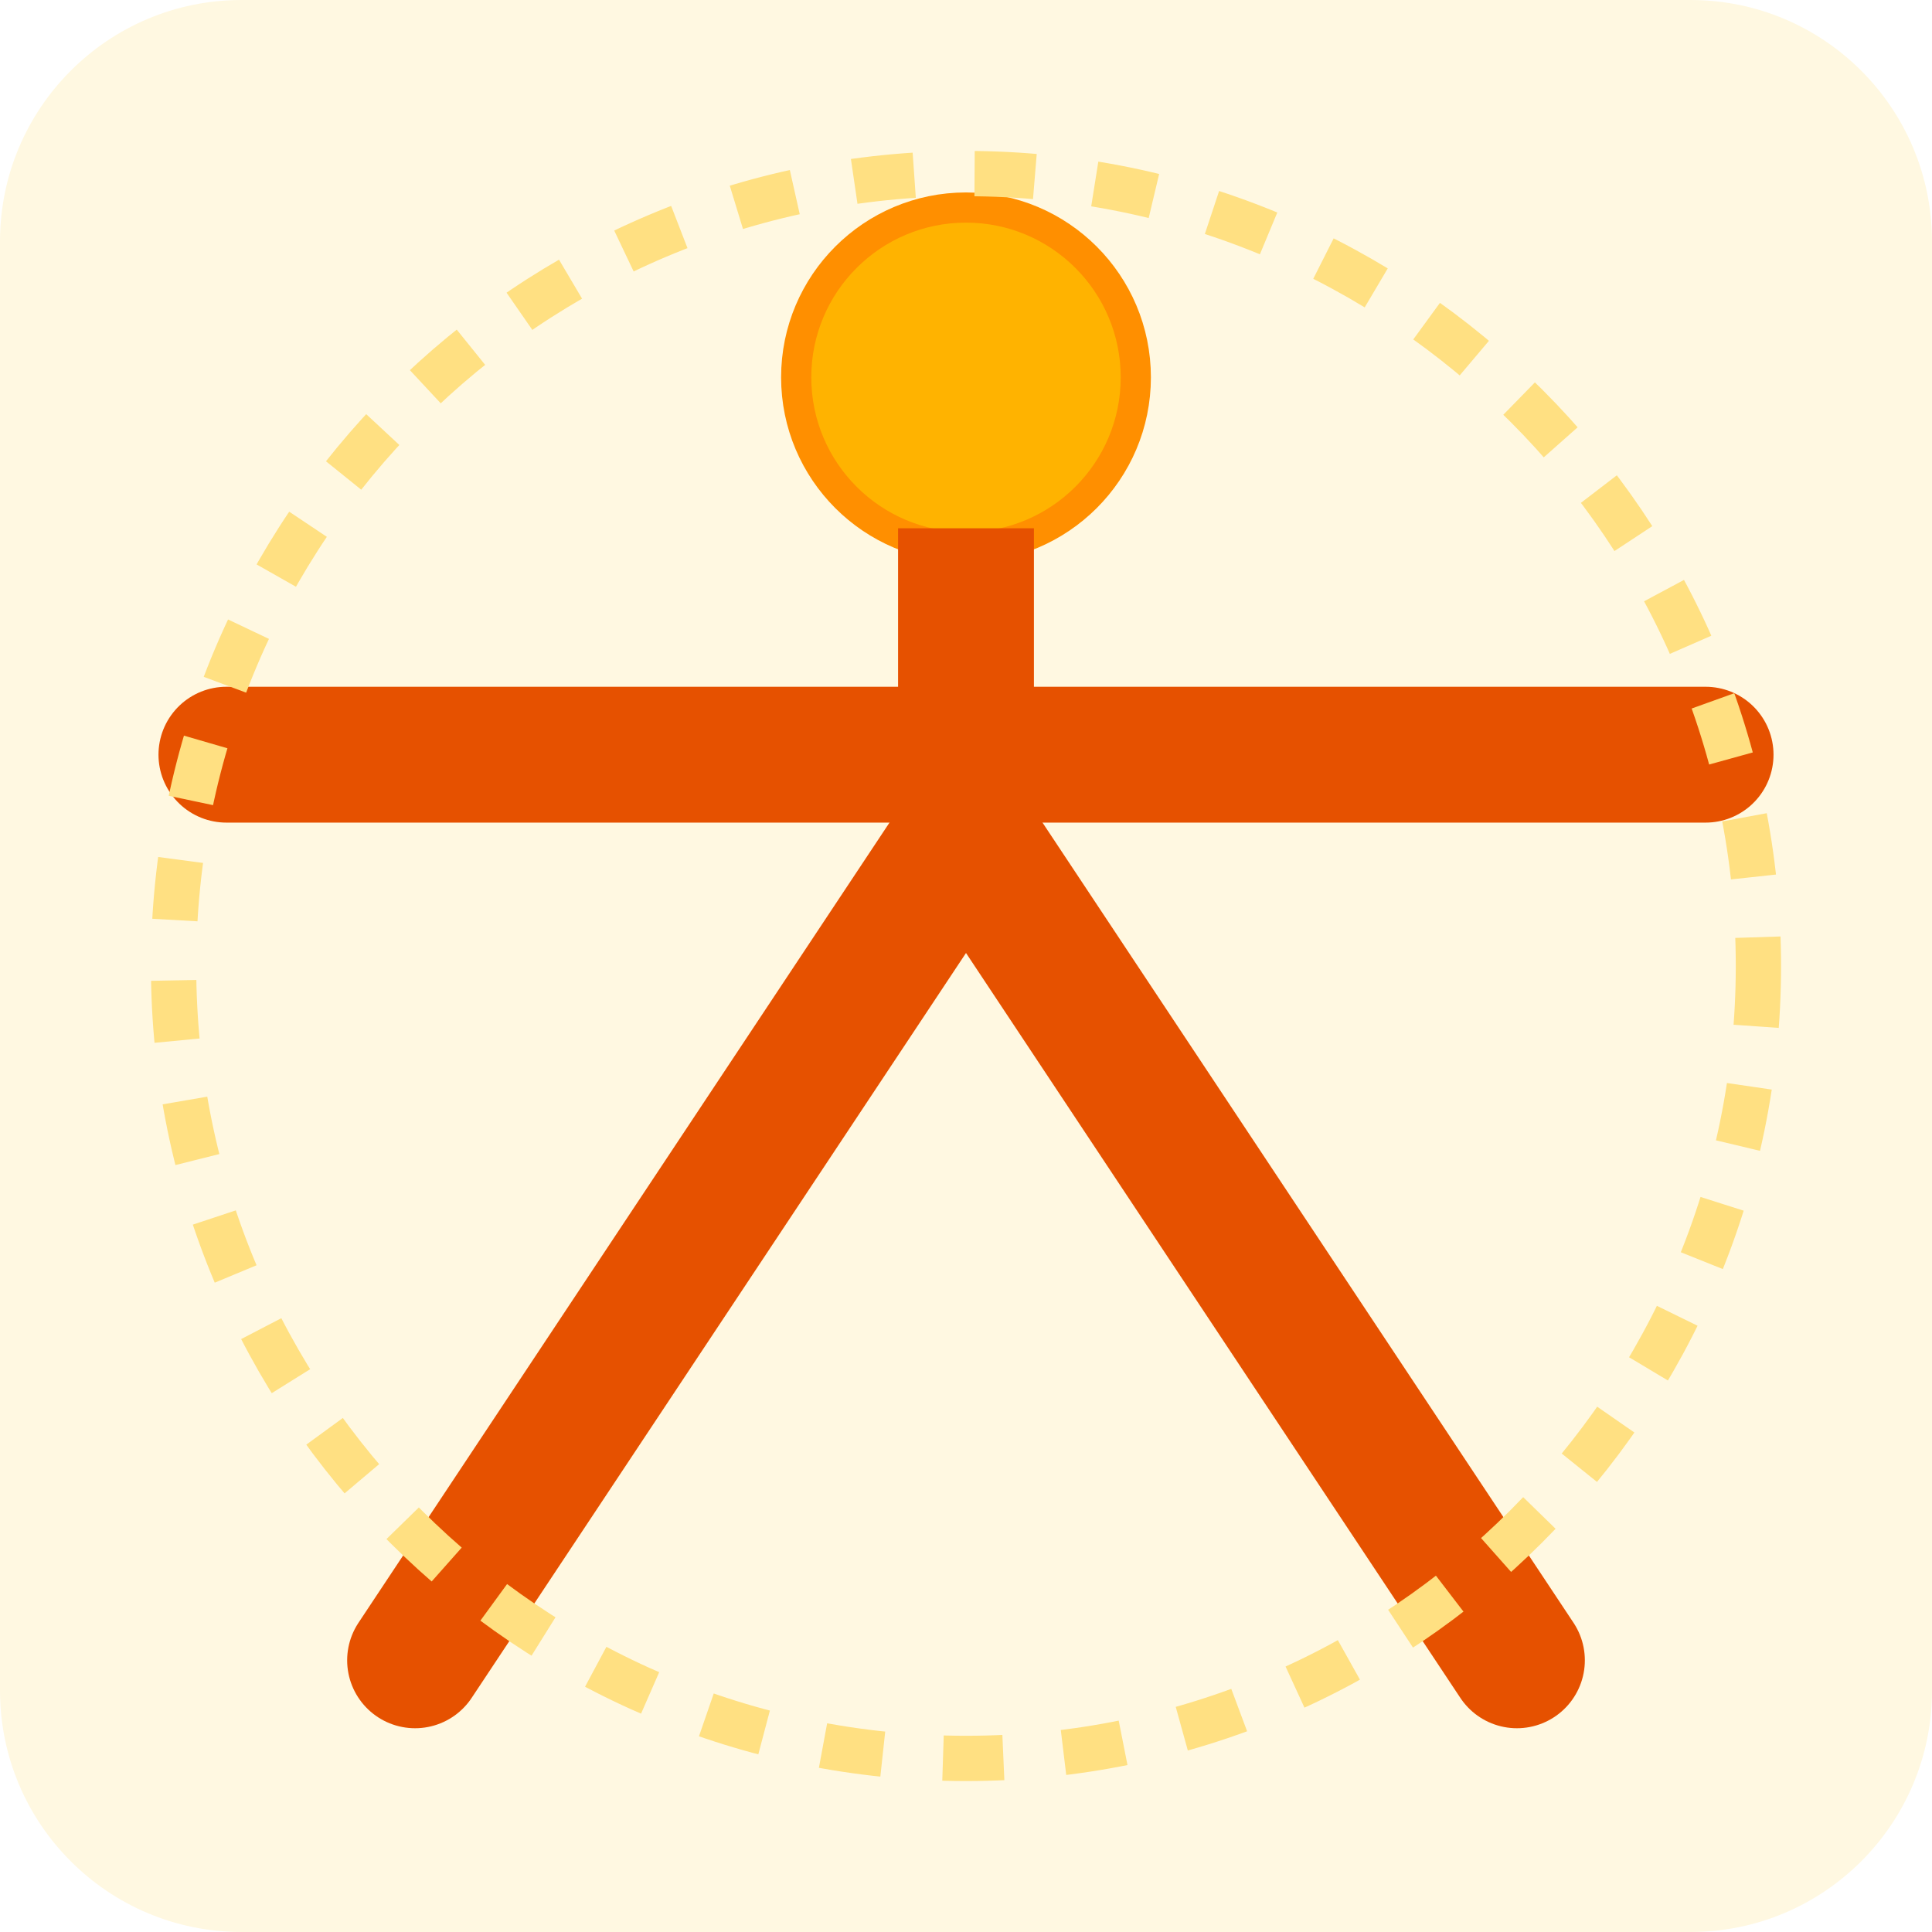
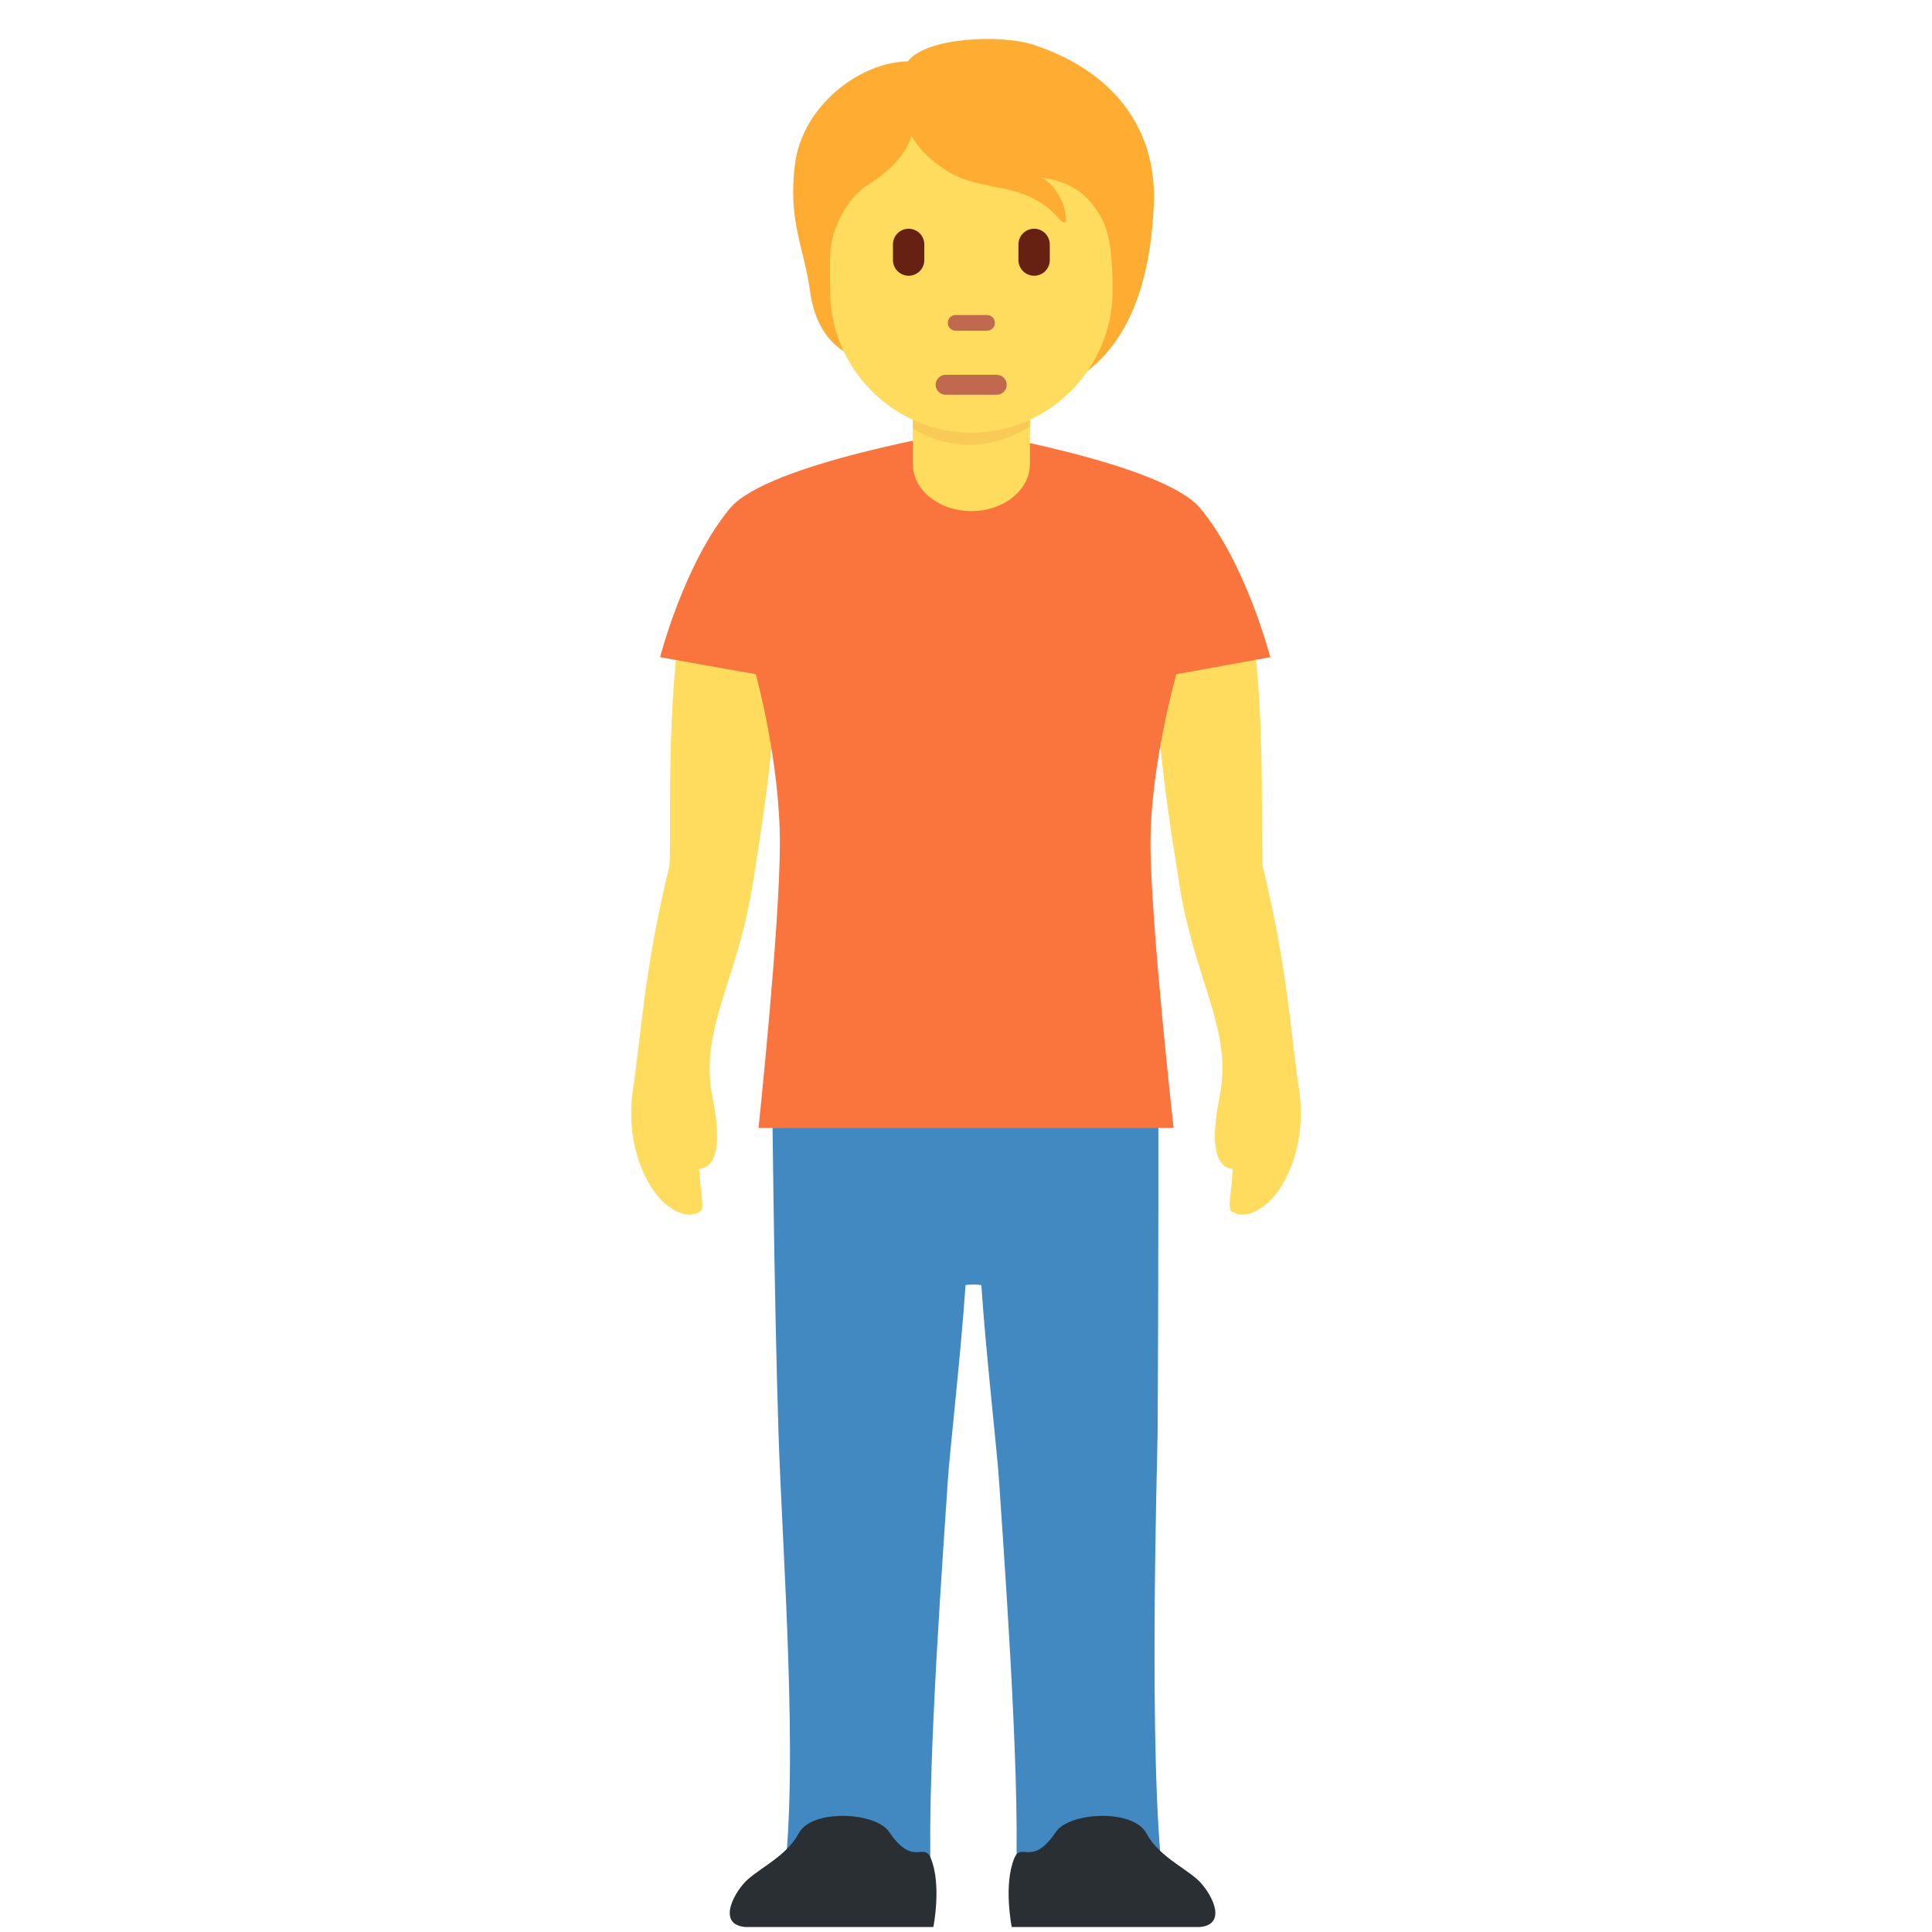
- <svg xmlns="http://www.w3.org/2000/svg" viewBox="0 0 512 512">
-   <rect width="512" height="512" rx="64" fill="#FFF8E1" />
-   <circle cx="256" cy="100" r="45" fill="#FFB300" stroke="#FF8F00" stroke-width="8" />
-   <line x1="60" y1="200" x2="452" y2="200" stroke="#E65100" stroke-width="36" stroke-linecap="round" />
-   <line x1="256" y1="140" x2="256" y2="240" stroke="#E65100" stroke-width="36" />
-   <line x1="256" y1="220" x2="110" y2="440" stroke="#E65100" stroke-width="36" stroke-linecap="round" />
-   <line x1="256" y1="220" x2="402" y2="440" stroke="#E65100" stroke-width="36" stroke-linecap="round" />
-   <circle cx="256" cy="256" r="210" fill="none" stroke="#FFE082" stroke-width="12" stroke-dasharray="16 16" />
+ <svg xmlns="http://www.w3.org/2000/svg" viewBox="0 0 36 36">
+   <path fill="#FFDC5D" d="M13.052 22.569c-.236.161-.512-.02-.646-.131-.379-.313-.763-1.144-.611-2.142.154-1.008.199-2.185.673-4.137.055-.228-.069-2.776.212-4.528.076-.473.958-1.066 1.495-1.057.536.008.263.944.274 1.101.12 1.682-.348 4.279-.398 4.632-.277 1.956-1.033 2.835-.776 4.13.135.679.154 1.293-.242 1.345.005.366.106.728.019.787zm9.896 0c.236.161.512-.02.646-.131.379-.313.763-1.144.611-2.142-.154-1.008-.199-2.185-.673-4.137-.055-.228.069-2.776-.212-4.528-.076-.473-.958-1.066-1.495-1.057-.536.008-.263.944-.274 1.101-.12 1.682.348 4.279.398 4.632.277 1.956 1.033 2.835.776 4.13-.135.679-.154 1.293.242 1.345-.005.366-.106.728-.019.787z" />
+   <path fill="#4289C1" d="M21.57 26.733c.02-3.063.014-6.5.014-6.5h-7.197s.033 3.747.119 6.46c.067 2.14.382 6.193.096 8.349-.064.479 2.782.937 2.742-.125-.075-1.969.255-6.322.316-7.309.034-.547.241-2.326.331-3.659.011-.018.284-.018.295 0 .09 1.333.297 3.112.331 3.659.062.987.392 5.34.316 7.309-.041 1.062 2.805.604 2.742.125-.286-2.157-.107-7.96-.105-8.309z" />
+   <path fill="#FA743E" d="M22.366 9.472C21.661 8.623 18 8.023 18 8.023s-3.693.6-4.398 1.449c-.856 1.031-1.302 2.773-1.302 2.773l1.783.318s.449 1.612.449 3.148-.398 5.307-.398 5.307h7.734s-.43-3.84-.43-5.306.481-3.149.481-3.149l1.751-.318c-.002 0-.449-1.743-1.304-2.773z" />
+   <path fill="#FFAC33" d="M19.242.83c-.59-.191-1.98-.139-2.327.313-.903.017-1.962.834-2.101 1.91-.138 1.066.169 1.561.278 2.362.123.908.634 1.198 1.042 1.32.587.776 1.211.742 2.259.742 2.046 0 3.021-1.369 3.107-3.695.052-1.406-.774-2.472-2.258-2.952z" />
+   <path fill="#FFDC5D" d="M17.009 6.893v1.754c0 .484.488.877 1.091.877s1.091-.393 1.091-.877V6.893h-2.182z" />
+   <path fill="#F9CA55" d="M17.009 7.981c.396.251 1.201.557 2.182-.03V6.893h-2.182v1.088z" />
+   <path fill="#FFDC5D" d="M20.412 3.882c-.198-.274-.452-.495-1.007-.573.208.096.408.425.434.608.026.182.052.33-.113.148-.661-.731-1.381-.443-2.094-.889-.498-.312-.65-.657-.65-.657s-.061.46-.816.929c-.219.136-.48.439-.625.886-.104.321-.072.608-.072 1.098 0 1.429 1.178 2.631 2.631 2.631s2.631-1.212 2.631-2.631c0-.89-.093-1.238-.319-1.55z" />
+   <path fill="#662113" d="M16.931 5.138c-.161 0-.292-.131-.292-.292v-.292c0-.161.131-.292.292-.292.161 0 .292.131.292.292v.292c0 .162-.131.292-.292.292zm2.338 0c-.161 0-.292-.131-.292-.292v-.292c0-.161.131-.292.292-.292.161 0 .292.131.292.292v.292c.001.162-.13.292-.292.292z" />
+   <path fill="#C1694F" d="M18.573 7.356h-.953c-.102 0-.186-.084-.186-.186s.084-.186.186-.186h.953c.102 0 .186.084.186.186s-.084.186-.186.186zm-.181-1.194h-.585c-.081 0-.146-.065-.146-.146 0-.081.065-.146.146-.146h.585c.081 0 .146.065.146.146.001.08-.065.146-.146.146z" />
+   <path fill="#292F33" d="M13.884 35.907c-.546-.051-.187-.684.061-.897.276-.238.718-.441.94-.852.246-.455 1.433-.395 1.683-.023.447.664.645.179.775.488.207.494.049 1.284.049 1.284h-3.508zm8.476 0c.546-.051.187-.684-.061-.897-.276-.238-.718-.441-.94-.852-.246-.455-1.433-.395-1.683-.023-.447.664-.645.179-.775.488-.207.494-.049 1.284-.049 1.284h3.508z" />
</svg>
